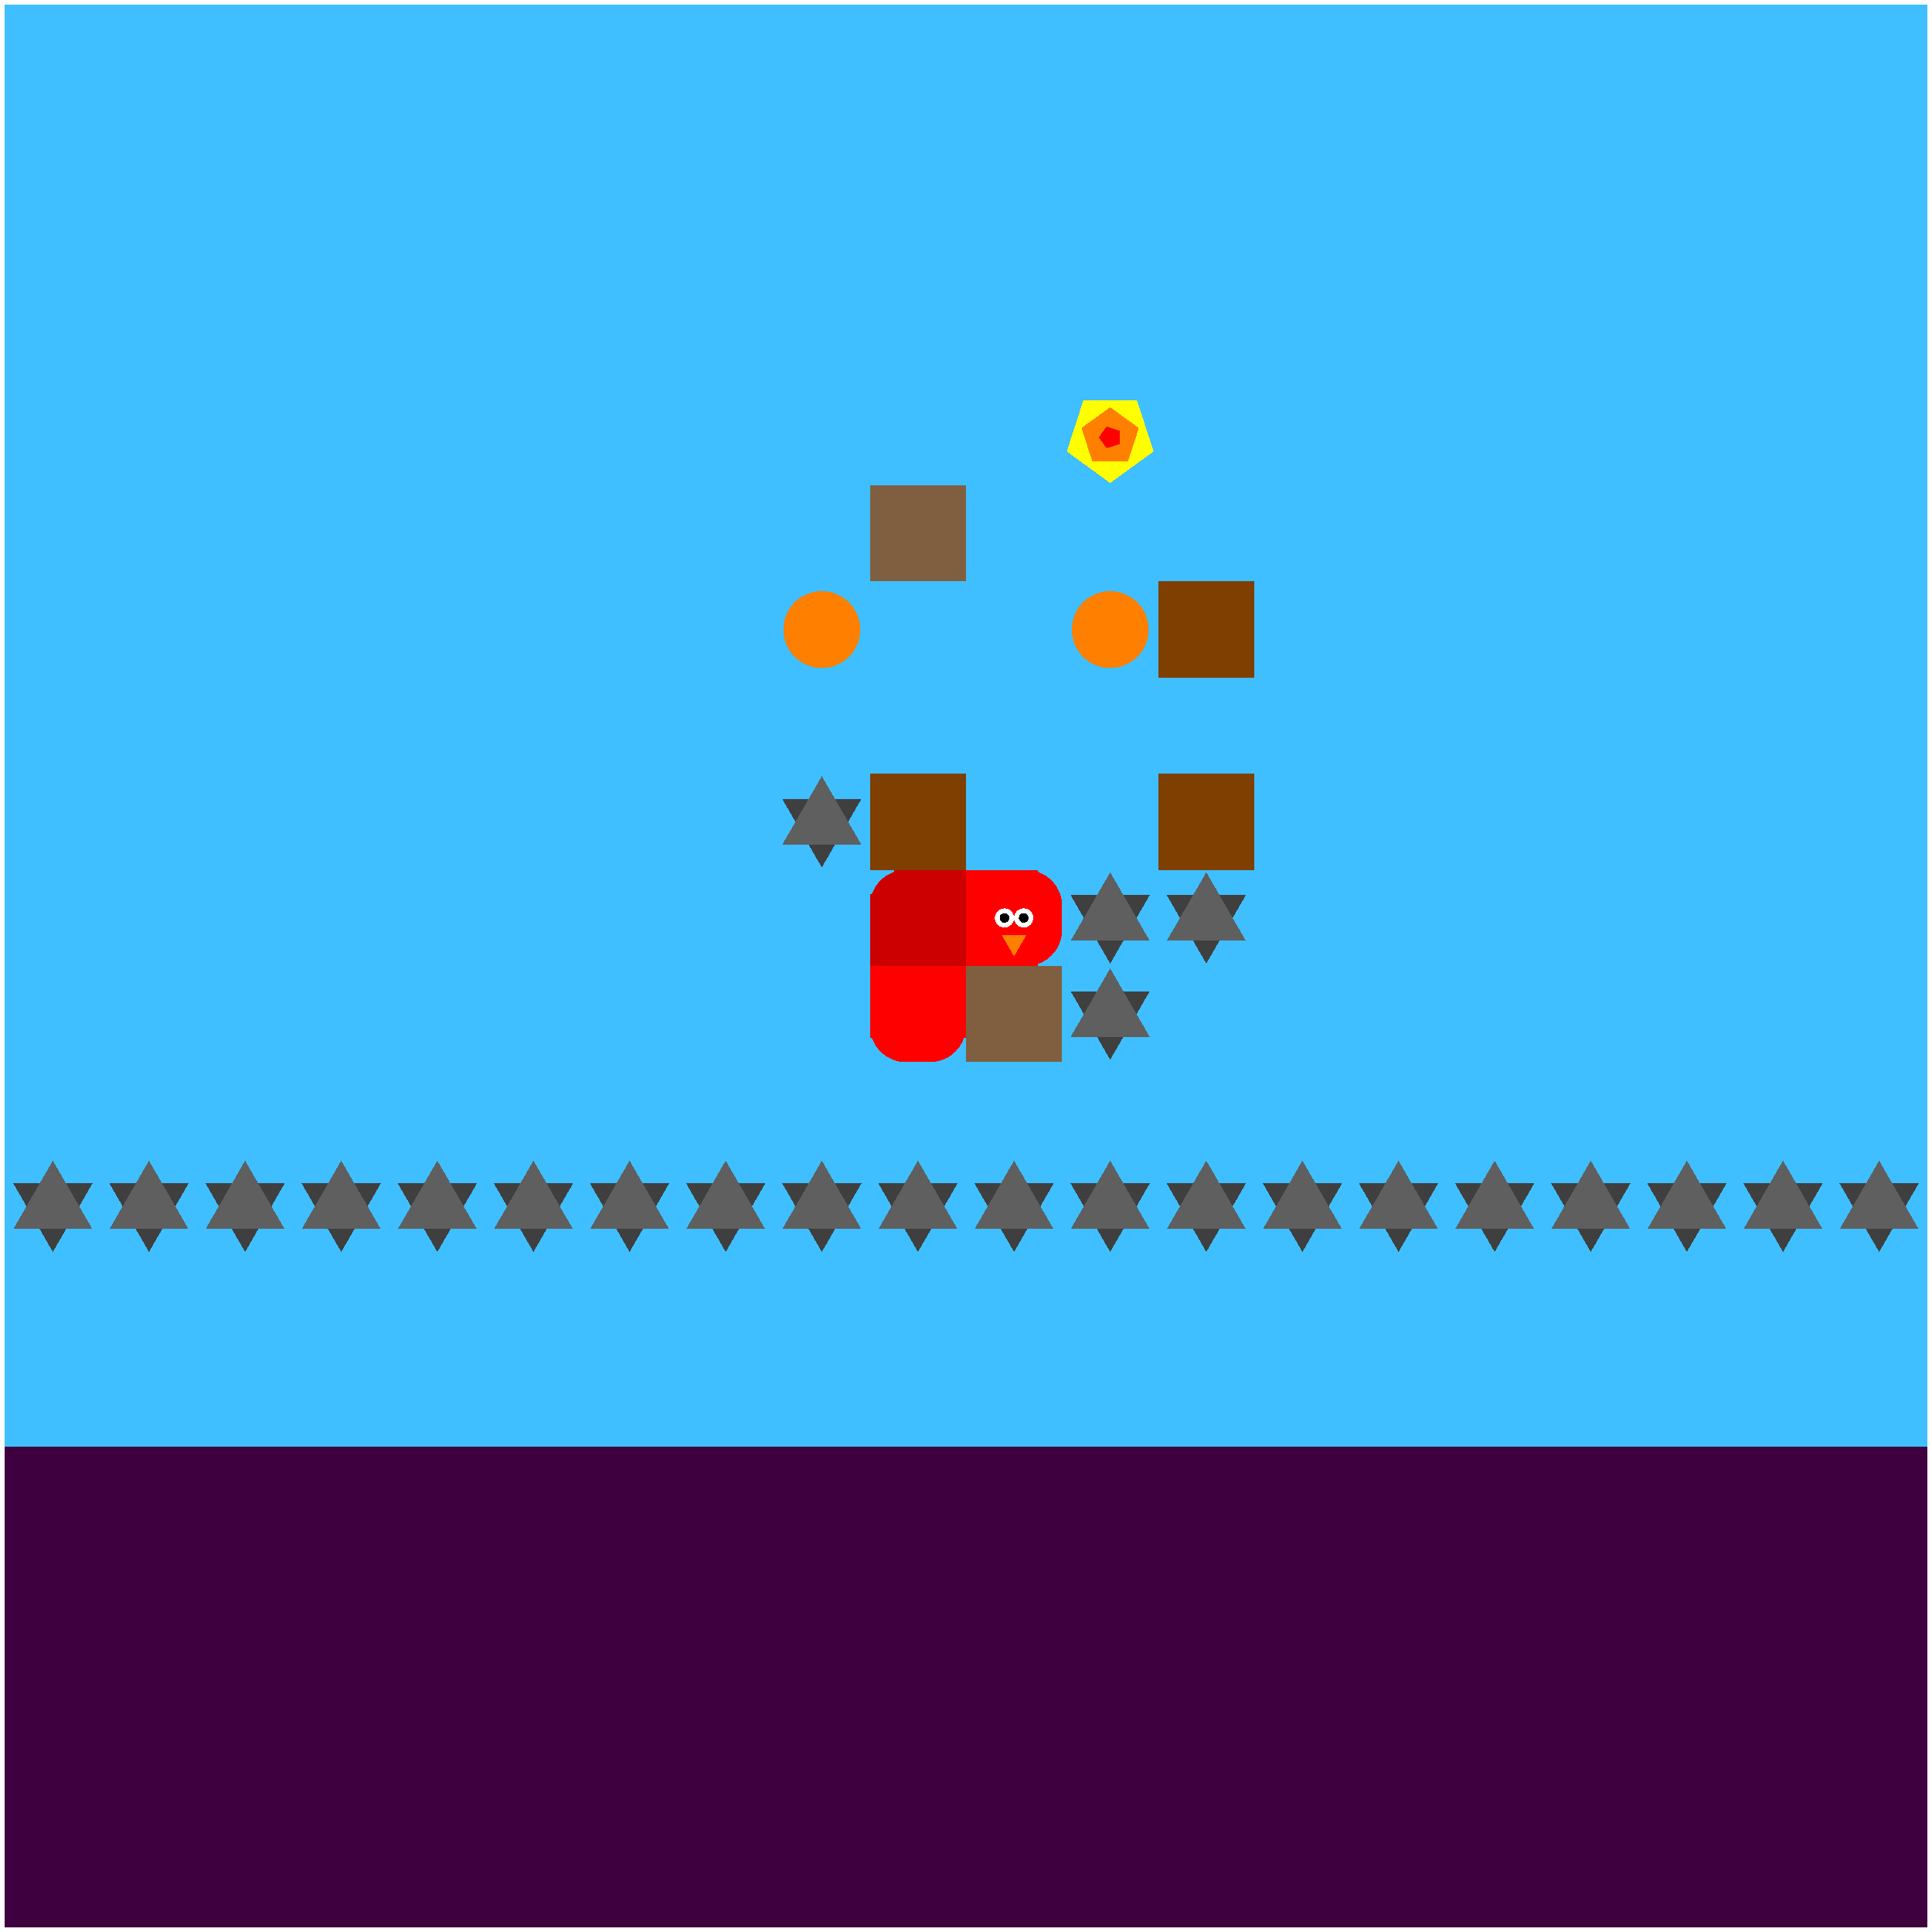
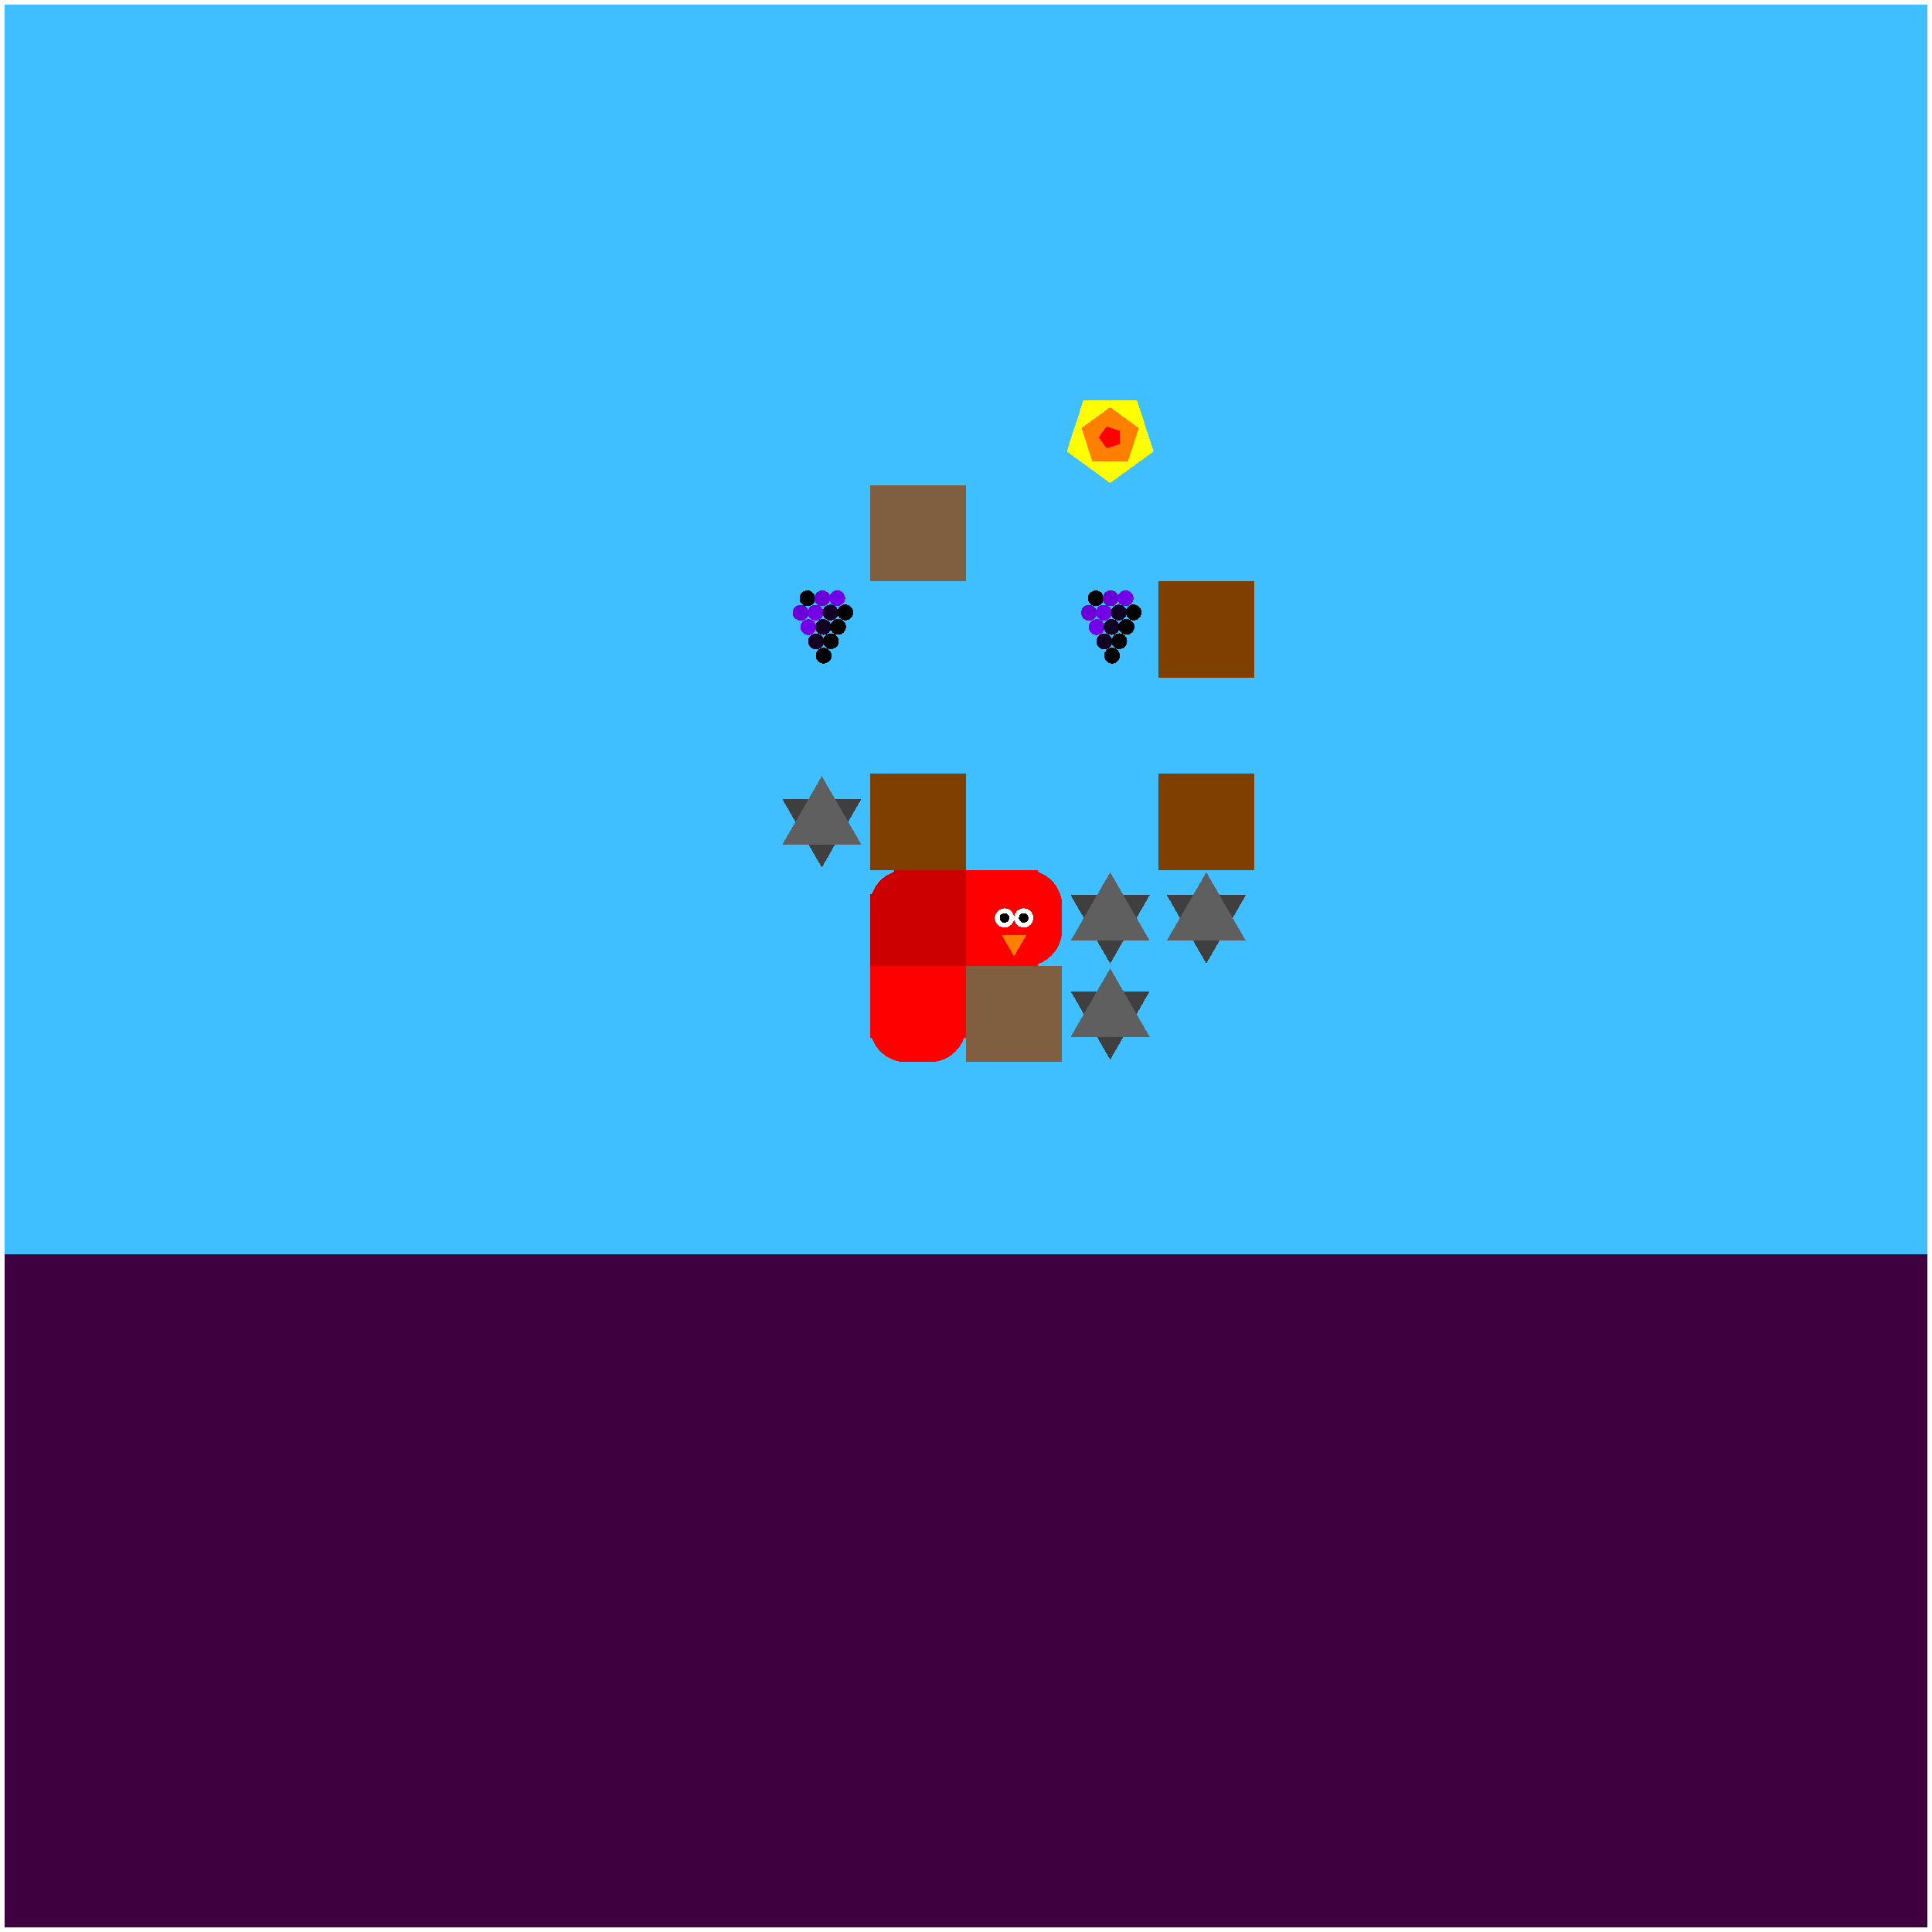
<svg xmlns="http://www.w3.org/2000/svg" version="1.1" width="403" height="403" viewBox="-1 -1 402 402" preserveAspectRatio="none" shape-rendering="crispEdges">
-   <rect x="0" y="0" width="400" height="300" style="fill:rgb(63,191,255);" />
-   <rect x="0" y="300" width="400" height="100" style="fill:rgb(63,0,63);" />
-   <polygon points="10,259.5 18.227,245.25 1.773,245.25 10,259.5 " style="fill:rgb(63,63,63)" />
-   <polygon points="18.227,254.75 10,240.5 1.773,254.75 18.227,254.75 " style="fill:rgb(95,95,95)" />
-   <polygon points="30,259.5 38.227,245.25 21.773,245.25 30,259.5 " style="fill:rgb(63,63,63)" />
-   <polygon points="38.227,254.75 30,240.5 21.773,254.75 38.227,254.75 " style="fill:rgb(95,95,95)" />
-   <polygon points="50,259.5 58.227,245.25 41.773,245.25 50,259.5 " style="fill:rgb(63,63,63)" />
-   <polygon points="58.227,254.75 50,240.5 41.773,254.75 58.227,254.75 " style="fill:rgb(95,95,95)" />
-   <polygon points="70,259.5 78.227,245.25 61.773,245.25 70,259.5 " style="fill:rgb(63,63,63)" />
-   <polygon points="78.227,254.75 70,240.5 61.773,254.75 78.227,254.75 " style="fill:rgb(95,95,95)" />
-   <polygon points="90,259.5 98.227,245.25 81.773,245.25 90,259.5 " style="fill:rgb(63,63,63)" />
-   <polygon points="98.227,254.75 90,240.5 81.773,254.75 98.227,254.75 " style="fill:rgb(95,95,95)" />
-   <polygon points="110,259.5 118.227,245.25 101.773,245.25 110,259.5 " style="fill:rgb(63,63,63)" />
-   <polygon points="118.227,254.75 110,240.5 101.773,254.75 118.227,254.75 " style="fill:rgb(95,95,95)" />
-   <polygon points="130,259.5 138.227,245.25 121.773,245.25 130,259.5 " style="fill:rgb(63,63,63)" />
-   <polygon points="138.227,254.75 130,240.5 121.773,254.75 138.227,254.75 " style="fill:rgb(95,95,95)" />
-   <polygon points="150,259.5 158.227,245.25 141.773,245.25 150,259.5 " style="fill:rgb(63,63,63)" />
-   <polygon points="158.227,254.75 150,240.5 141.773,254.75 158.227,254.75 " style="fill:rgb(95,95,95)" />
+   <rect x="0" y="0" width="400" height="400" style="fill:rgb(63,191,255);" />
+   <rect x="0" y="260" width="400" height="140" style="fill:rgb(63,0,63);" />
  <polygon points="170,179.5 178.227,165.25 161.773,165.25 170,179.5 " style="fill:rgb(63,63,63)" />
  <polygon points="178.227,174.75 170,160.5 161.773,174.75 178.227,174.75 " style="fill:rgb(95,95,95)" />
-   <polygon points="170,259.5 178.227,245.25 161.773,245.25 170,259.5 " style="fill:rgb(63,63,63)" />
-   <polygon points="178.227,254.75 170,240.5 161.773,254.75 178.227,254.75 " style="fill:rgb(95,95,95)" />
  <rect x="180" y="100" width="20" height="20" style="fill:rgb(127,95,63);" />
  <rect x="180" y="160" width="20" height="20" style="fill:rgb(127,63,0);" />
-   <polygon points="190,259.5 198.227,245.25 181.773,245.25 190,259.5 " style="fill:rgb(63,63,63)" />
-   <polygon points="198.227,254.75 190,240.5 181.773,254.75 198.227,254.75 " style="fill:rgb(95,95,95)" />
  <rect x="200" y="200" width="20" height="20" style="fill:rgb(127,95,63);" />
-   <polygon points="210,259.5 218.227,245.25 201.773,245.25 210,259.5 " style="fill:rgb(63,63,63)" />
-   <polygon points="218.227,254.75 210,240.5 201.773,254.75 218.227,254.75 " style="fill:rgb(95,95,95)" />
-   <polygon points="230,99.5 239.035,92.936 235.584,82.314 224.416,82.314 220.965,92.936 230,99.5 " style="fill:rgb(255,255,0)" />
-   <polygon points="233.685,95.073 235.963,88.062 230,83.73 224.037,88.062 226.315,95.073 233.685,95.073 " style="fill:rgb(255,127,0)" />
-   <polygon points="231.921,91.396 231.921,88.604 229.266,87.741 227.625,90 229.266,92.259 231.921,91.396 " style="fill:rgb(255,0,0)" />
  <polygon points="230,199.5 238.227,185.25 221.773,185.25 230,199.5 " style="fill:rgb(63,63,63)" />
  <polygon points="238.227,194.75 230,180.5 221.773,194.75 238.227,194.75 " style="fill:rgb(95,95,95)" />
  <polygon points="230,219.5 238.227,205.25 221.773,205.25 230,219.5 " style="fill:rgb(63,63,63)" />
  <polygon points="238.227,214.75 230,200.5 221.773,214.75 238.227,214.75 " style="fill:rgb(95,95,95)" />
-   <polygon points="230,259.5 238.227,245.25 221.773,245.25 230,259.5 " style="fill:rgb(63,63,63)" />
-   <polygon points="238.227,254.75 230,240.5 221.773,254.75 238.227,254.75 " style="fill:rgb(95,95,95)" />
  <g style="fill:rgb(127,63,0);">
    <rect x="240" y="120" width="20" height="20" />
    <rect x="240" y="160" width="20" height="20" />
  </g>
  <polygon points="250,199.5 258.227,185.25 241.773,185.25 250,199.5 " style="fill:rgb(63,63,63)" />
  <polygon points="258.227,194.75 250,180.5 241.773,194.75 258.227,194.75 " style="fill:rgb(95,95,95)" />
-   <polygon points="250,259.5 258.227,245.25 241.773,245.25 250,259.5 " style="fill:rgb(63,63,63)" />
-   <polygon points="258.227,254.75 250,240.5 241.773,254.75 258.227,254.75 " style="fill:rgb(95,95,95)" />
-   <polygon points="270,259.5 278.227,245.25 261.773,245.25 270,259.5 " style="fill:rgb(63,63,63)" />
-   <polygon points="278.227,254.75 270,240.5 261.773,254.75 278.227,254.75 " style="fill:rgb(95,95,95)" />
-   <polygon points="290,259.5 298.227,245.25 281.773,245.25 290,259.5 " style="fill:rgb(63,63,63)" />
-   <polygon points="298.227,254.75 290,240.5 281.773,254.75 298.227,254.75 " style="fill:rgb(95,95,95)" />
-   <polygon points="310,259.5 318.227,245.25 301.773,245.25 310,259.5 " style="fill:rgb(63,63,63)" />
-   <polygon points="318.227,254.75 310,240.5 301.773,254.75 318.227,254.75 " style="fill:rgb(95,95,95)" />
-   <polygon points="330,259.5 338.227,245.25 321.773,245.25 330,259.5 " style="fill:rgb(63,63,63)" />
-   <polygon points="338.227,254.75 330,240.5 321.773,254.75 338.227,254.75 " style="fill:rgb(95,95,95)" />
-   <polygon points="350,259.5 358.227,245.25 341.773,245.25 350,259.5 " style="fill:rgb(63,63,63)" />
-   <polygon points="358.227,254.75 350,240.5 341.773,254.75 358.227,254.75 " style="fill:rgb(95,95,95)" />
-   <polygon points="370,259.5 378.227,245.25 361.773,245.25 370,259.5 " style="fill:rgb(63,63,63)" />
-   <polygon points="378.227,254.75 370,240.5 361.773,254.75 378.227,254.75 " style="fill:rgb(95,95,95)" />
-   <polygon points="390,259.5 398.227,245.25 381.773,245.25 390,259.5 " style="fill:rgb(63,63,63)" />
-   <polygon points="398.227,254.75 390,240.5 381.773,254.75 398.227,254.75 " style="fill:rgb(95,95,95)" />
-   <polygon points="230,99.5 239.035,92.936 235.584,82.314 224.416,82.314 220.965,92.936 230,99.5 " style="fill:rgb(255,255,0)" />
-   <polygon points="233.685,95.073 235.963,88.062 230,83.73 224.037,88.062 226.315,95.073 233.685,95.073 " style="fill:rgb(255,127,0)" />
-   <polygon points="231.921,91.396 231.921,88.604 229.266,87.741 227.625,90 229.266,92.259 231.921,91.396 " style="fill:rgb(255,0,0)" />
-   <g style="fill:rgb(255,0,0);">
-     <rect x="200" y="187.5" width="20" height="5" />
-     <rect x="207.5" y="180" width="5" height="20" />
-     <rect x="200" y="180" width="15" height="15" />
-     <rect x="200" y="185" width="15" height="15" />
-   </g>
-   <circle cx="212.5" cy="187.5" r="7.5" style="fill:rgb(255,0,0);stroke-width:1" />
-   <circle cx="212.5" cy="192.5" r="7.5" style="fill:rgb(255,0,0);stroke-width:1" />
-   <circle cx="212" cy="190" r="2" style="fill:rgb(255,255,255);stroke-width:1" />
-   <circle cx="212" cy="190" r="1" style="fill:rgb(0,0,0);stroke-width:1" />
-   <circle cx="208" cy="190" r="2" style="fill:rgb(255,255,255);stroke-width:1" />
-   <circle cx="208" cy="190" r="1" style="fill:rgb(0,0,0);stroke-width:1" />
-   <polygon points="207.402,193.5 210,198 212.598,193.5 207.402,193.5 " style="fill:rgb(255,127,0)" />
  <g style="fill:rgb(204,0,0);">
    <rect x="180" y="187.5" width="20" height="5" />
    <rect x="187.5" y="180" width="5" height="20" />
  </g>
  <circle cx="187.5" cy="187.5" r="7.5" style="fill:rgb(204,0,0);stroke-width:1" />
  <g style="fill:rgb(204,0,0);">
    <rect x="180" y="185" width="15" height="15" />
    <rect x="185" y="180" width="15" height="15" />
    <rect x="185" y="185" width="15" height="15" />
  </g>
  <g style="fill:rgb(255,0,0);">
    <rect x="180" y="207.5" width="20" height="5" />
    <rect x="187.5" y="200" width="5" height="20" />
    <rect x="180" y="200" width="15" height="15" />
  </g>
  <circle cx="187.5" cy="212.5" r="7.5" style="fill:rgb(255,0,0);stroke-width:1" />
  <rect x="185" y="200" width="15" height="15" style="fill:rgb(255,0,0);" />
  <circle cx="192.5" cy="212.5" r="7.5" style="fill:rgb(255,0,0);stroke-width:1" />
-   <circle cx="170" cy="130" r="8" style="fill:rgb(255,127,0);stroke-width:1" />
-   <circle cx="230" cy="130" r="8" style="fill:rgb(255,127,0);stroke-width:1" />
+   <g style="fill:rgb(255,0,0);">
+     <rect x="200" y="187.5" width="20" height="5" />
+     <rect x="207.5" y="180" width="5" height="20" />
+     <rect x="200" y="180" width="15" height="15" />
+     <rect x="200" y="185" width="15" height="15" />
+   </g>
+   <circle cx="212.5" cy="187.5" r="7.5" style="fill:rgb(255,0,0);stroke-width:1" />
+   <circle cx="212.5" cy="192.5" r="7.5" style="fill:rgb(255,0,0);stroke-width:1" />
+   <circle cx="212" cy="190" r="2" style="fill:rgb(255,255,255);stroke-width:1" />
+   <circle cx="208" cy="190" r="2" style="fill:rgb(255,255,255);stroke-width:1" />
+   <circle cx="212" cy="190" r="1" style="fill:rgb(0,0,0);stroke-width:1" />
+   <circle cx="208" cy="190" r="1" style="fill:rgb(0,0,0);stroke-width:1" />
+   <polygon points="207.402,193.5 210,198 212.598,193.5 207.402,193.5 " style="fill:rgb(255,127,0)" />
+   <polygon points="230,99.5 239.035,92.936 235.584,82.314 224.416,82.314 220.965,92.936 230,99.5 " style="fill:rgb(255,255,0)" />
+   <polygon points="233.685,95.073 235.963,88.062 230,83.73 224.037,88.062 226.315,95.073 233.685,95.073 " style="fill:rgb(255,127,0)" />
+   <polygon points="231.921,91.396 231.921,88.604 229.266,87.741 227.625,90 229.266,92.259 231.921,91.396 " style="fill:rgb(255,0,0)" />
+   <circle cx="167" cy="123.5" r="1.65" style="fill:rgb(0,0,0);stroke-width:1" />
+   <circle cx="170.1" cy="123.495" r="1.65" style="fill:rgb(107,0,214);stroke-width:1" />
+   <circle cx="173.199" cy="123.48" r="1.65" style="fill:rgb(115,0,231);stroke-width:1" />
+   <circle cx="165.6" cy="126.495" r="1.65" style="fill:rgb(107,0,214);stroke-width:1" />
+   <circle cx="168.699" cy="126.48" r="1.65" style="fill:rgb(115,0,231);stroke-width:1" />
+   <circle cx="171.796" cy="126.455" r="1.65" style="fill:rgb(17,0,35);stroke-width:1" />
+   <circle cx="174.889" cy="126.421" r="1.65" style="fill:rgb(-96,0,-192);stroke-width:1" />
+   <circle cx="167.199" cy="129.48" r="1.65" style="fill:rgb(115,0,231);stroke-width:1" />
+   <circle cx="170.296" cy="129.455" r="1.65" style="fill:rgb(17,0,35);stroke-width:1" />
+   <circle cx="173.389" cy="129.421" r="1.65" style="fill:rgb(-96,0,-192);stroke-width:1" />
+   <circle cx="168.796" cy="132.455" r="1.65" style="fill:rgb(17,0,35);stroke-width:1" />
+   <circle cx="171.889" cy="132.421" r="1.65" style="fill:rgb(-96,0,-192);stroke-width:1" />
+   <circle cx="170.389" cy="135.421" r="1.65" style="fill:rgb(-96,0,-192);stroke-width:1" />
+   <circle cx="227" cy="123.5" r="1.65" style="fill:rgb(0,0,0);stroke-width:1" />
+   <circle cx="230.1" cy="123.495" r="1.65" style="fill:rgb(107,0,214);stroke-width:1" />
+   <circle cx="233.199" cy="123.48" r="1.65" style="fill:rgb(115,0,231);stroke-width:1" />
+   <circle cx="225.6" cy="126.495" r="1.65" style="fill:rgb(107,0,214);stroke-width:1" />
+   <circle cx="228.699" cy="126.48" r="1.65" style="fill:rgb(115,0,231);stroke-width:1" />
+   <circle cx="231.796" cy="126.455" r="1.65" style="fill:rgb(17,0,35);stroke-width:1" />
+   <circle cx="234.889" cy="126.421" r="1.65" style="fill:rgb(-96,0,-192);stroke-width:1" />
+   <circle cx="227.199" cy="129.48" r="1.65" style="fill:rgb(115,0,231);stroke-width:1" />
+   <circle cx="230.296" cy="129.455" r="1.65" style="fill:rgb(17,0,35);stroke-width:1" />
+   <circle cx="233.389" cy="129.421" r="1.65" style="fill:rgb(-96,0,-192);stroke-width:1" />
+   <circle cx="228.796" cy="132.455" r="1.65" style="fill:rgb(17,0,35);stroke-width:1" />
+   <circle cx="231.889" cy="132.421" r="1.65" style="fill:rgb(-96,0,-192);stroke-width:1" />
+   <circle cx="230.389" cy="135.421" r="1.65" style="fill:rgb(-96,0,-192);stroke-width:1" />
</svg>
